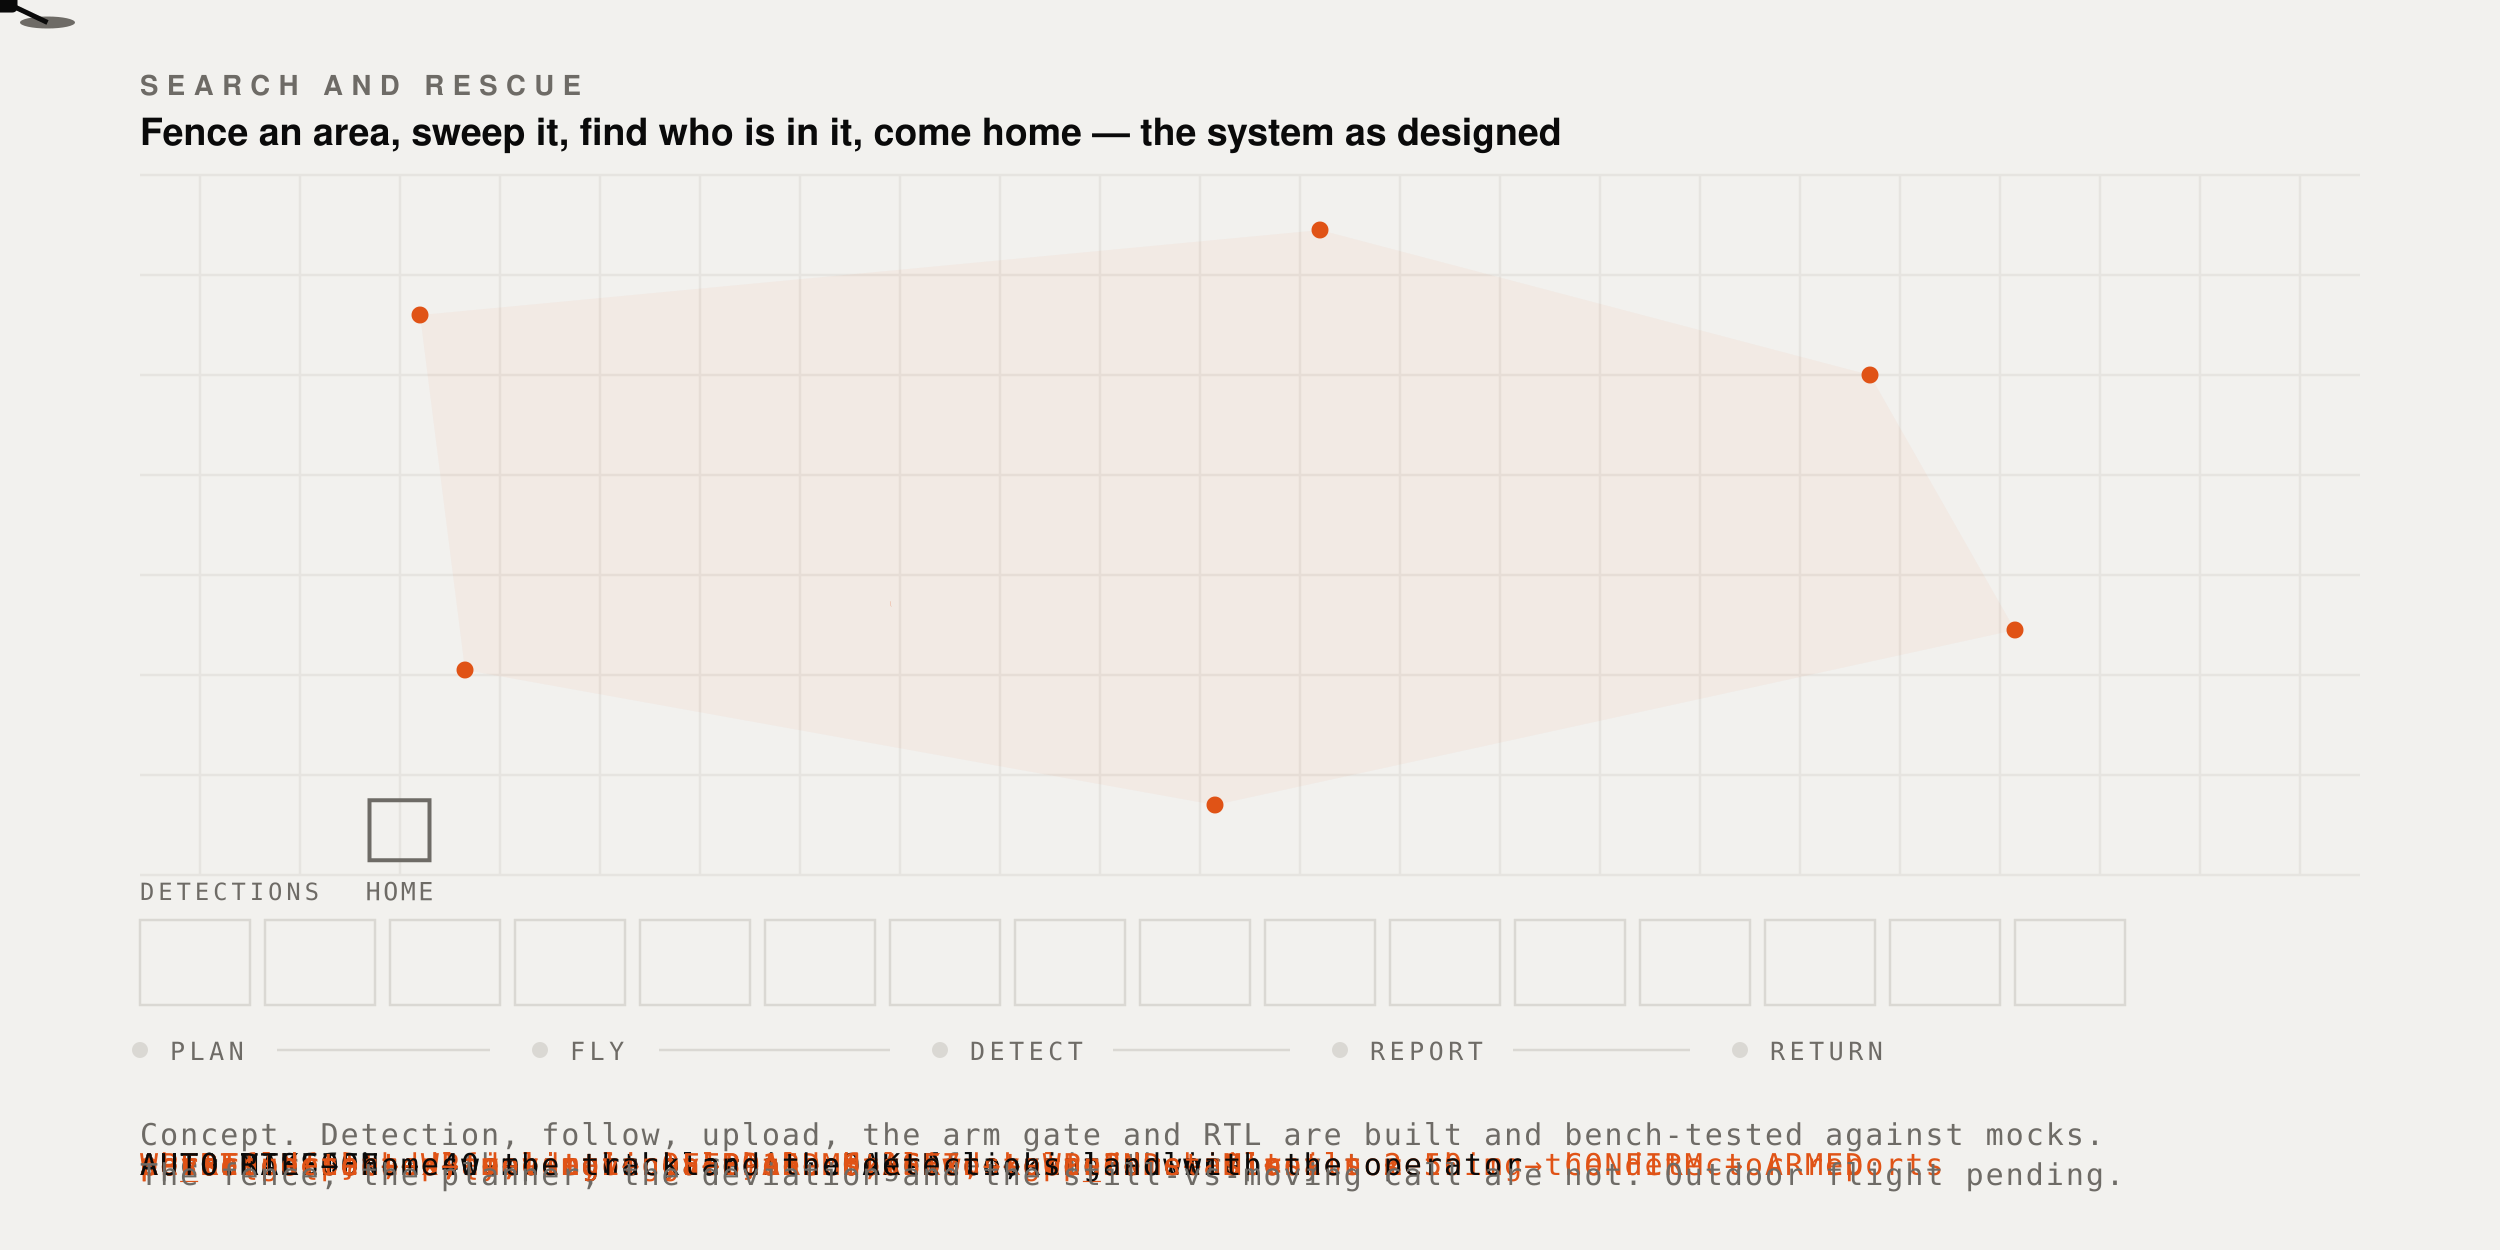
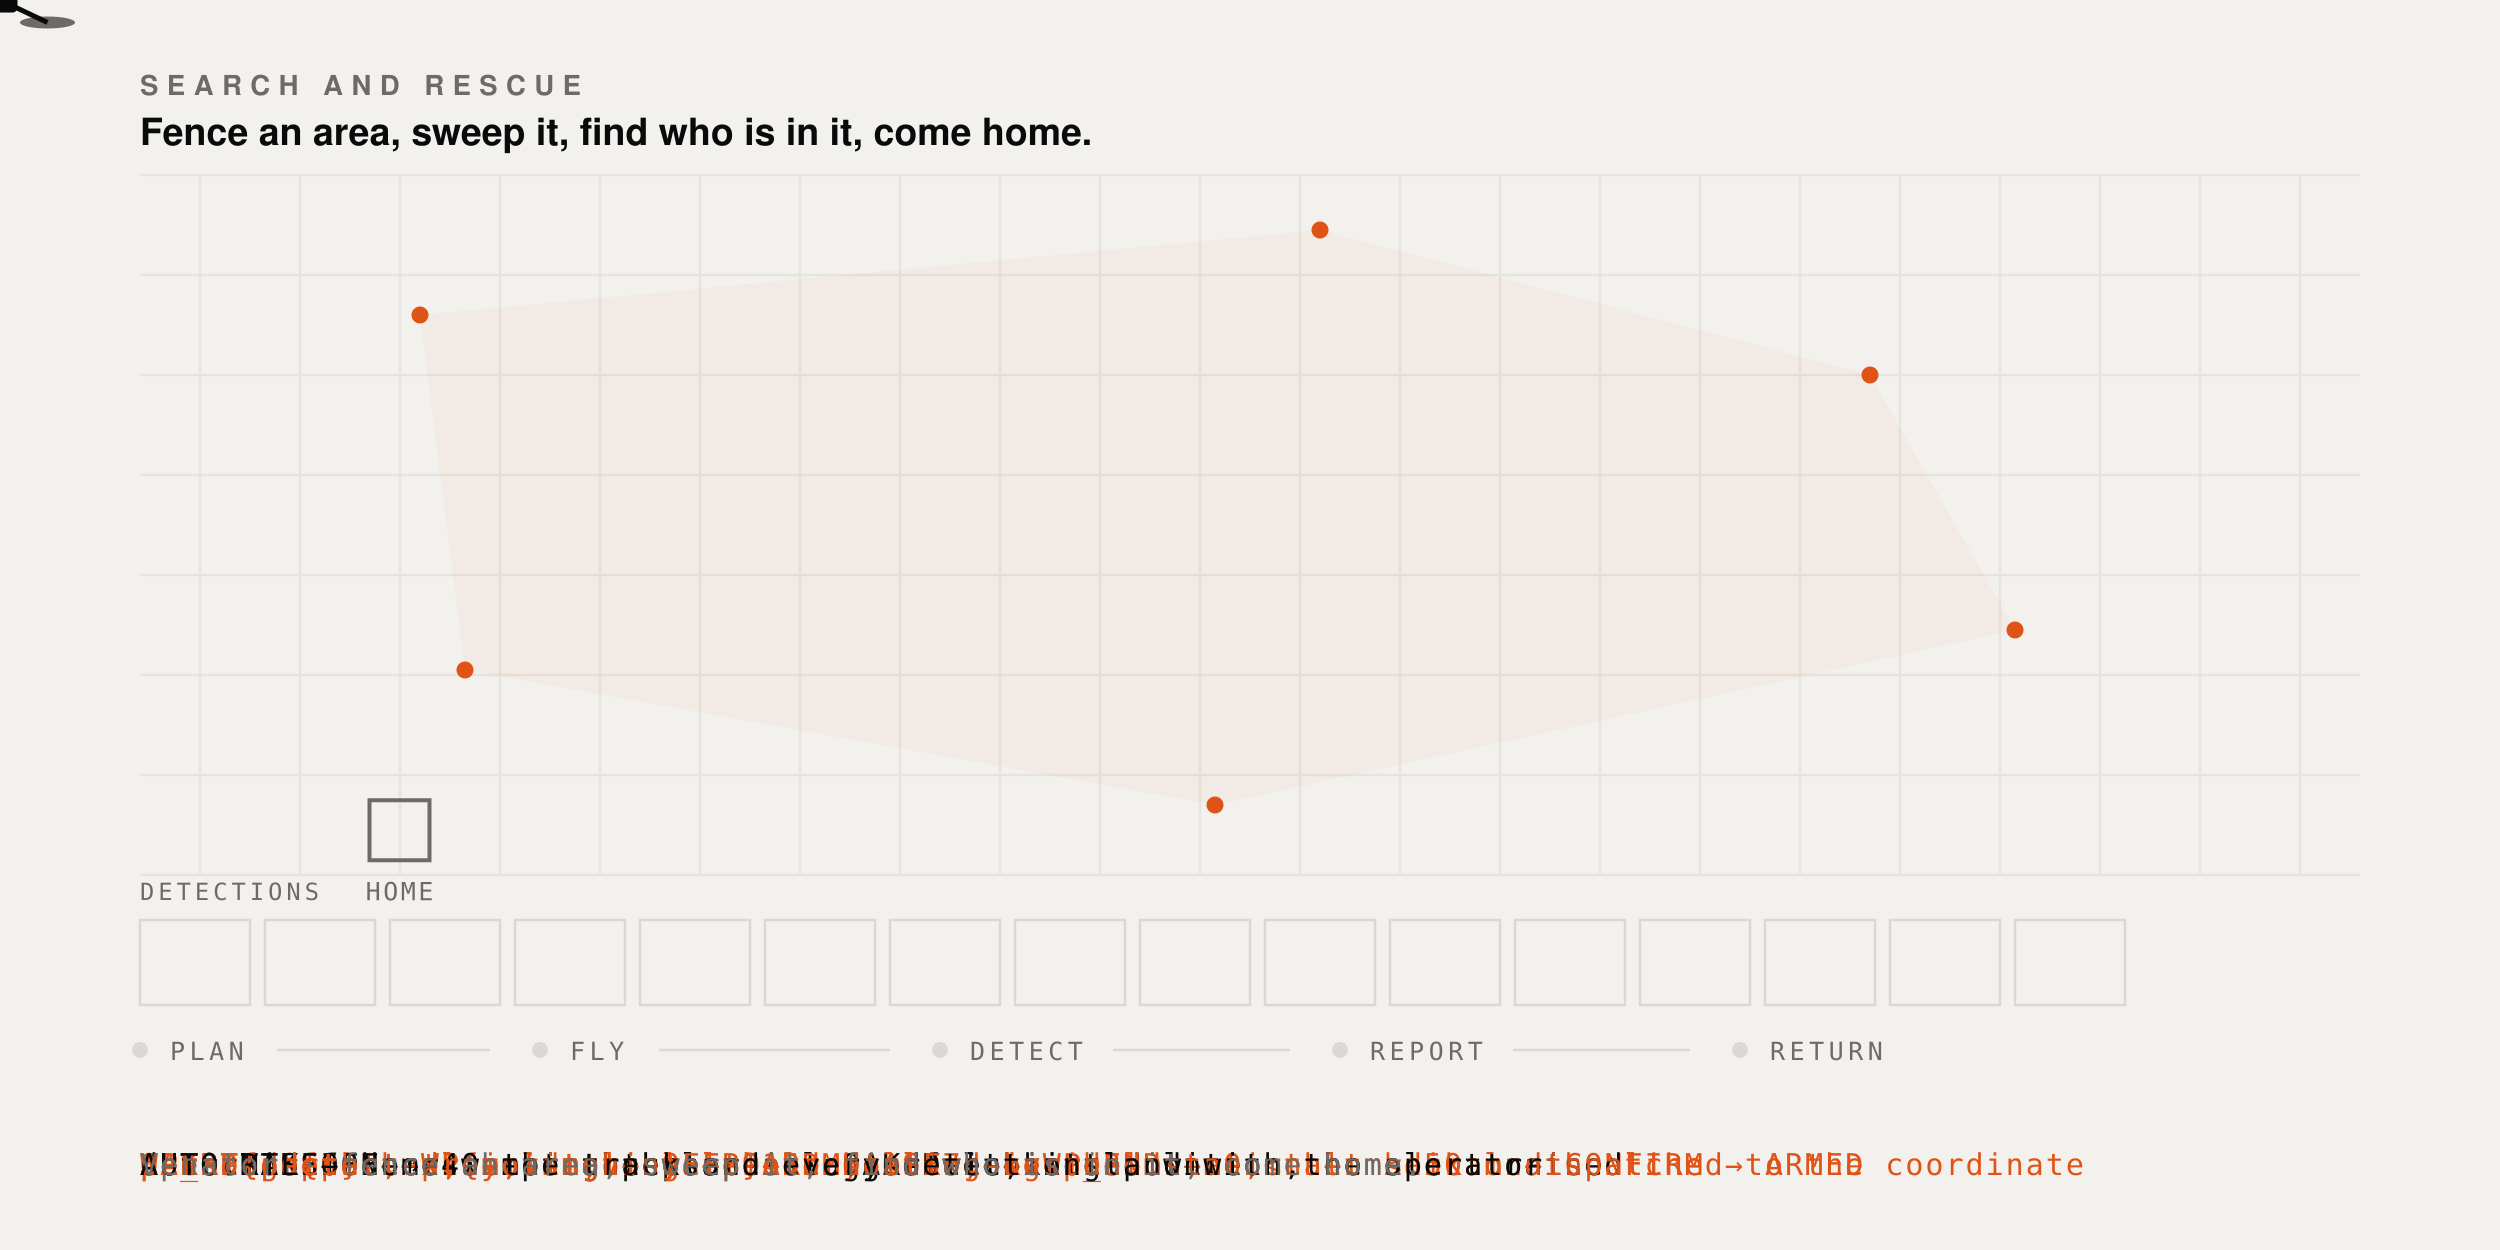
- <svg xmlns="http://www.w3.org/2000/svg" viewBox="0 0 1000 500" width="1000" height="500" role="img" aria-label="Venator search and rescue concept: an operator fences a search area, a coverage path is planned inside it, the view tilts to show 40 m of altitude, the aircraft sweeps the area and deviates around an obstacle, finds one person who is not moving and raises an emergency over 915 MHz LoRa, finds a second who is moving and follows, then returns home. Detection, follow, upload and RTL are bench-tested against mocks; the fence, the planner, the obstacle deviation and the still-versus-moving call are not built.">
+ <svg xmlns="http://www.w3.org/2000/svg" viewBox="0 0 1000 500" width="1000" height="500" role="img" aria-label="Venator search and rescue: an operator fences a search area, a coverage path is planned to sweep every metre inside it, the view tilts to show the aircraft flying at 40 m, it sweeps the area and reroutes in real time around a tree in its lane, detects a deer and logs it without raising an alert, finds a person who is not moving and sends an emergency with their coordinates over 915 MHz LoRa so medical help is dispatched, finds a second person who is moving and follows at 3 m, then returns home and lands with the track and every detection.">
  <style>
    #ground, #flight { transform-box: view-box; transform-origin: 470px 212px;
                       animation: toIso 30s ease-in-out infinite }
    #ground { animation-name: isoGround }
    #flight { animation-name: isoFlight }
    @keyframes isoGround {
-       0%,25% { transform: translate(0px,0px) skewX(0deg) scaleY(1) }
-       32%,98% { transform: translate(0px,54px) skewX(22.782deg) scaleY(0.58) }
+       0%,24% { transform: translate(0px,0px) skewX(0deg) scaleY(1) }
+       30%,98% { transform: translate(0px,54px) skewX(22.782deg) scaleY(0.58) }
      100% { transform: translate(0px,0px) skewX(0deg) scaleY(1) }
    }
    @keyframes isoFlight {
-       0%,25% { transform: translate(0px,0px) skewX(0deg) scaleY(1) }
-       32%,98% { transform: translate(0px,-26px) skewX(22.782deg) scaleY(0.58) }
+       0%,24% { transform: translate(0px,0px) skewX(0deg) scaleY(1) }
+       30%,98% { transform: translate(0px,-26px) skewX(22.782deg) scaleY(0.58) }
      100% { transform: translate(0px,0px) skewX(0deg) scaleY(1) }
    }

    #fence { stroke-dasharray: 1482.0; stroke-dashoffset: 1482.0;
             animation: drawFence 30s linear infinite }
    @keyframes drawFence { 0% { stroke-dashoffset: 1482.0 }
-                            9%,100% { stroke-dashoffset: 0 } }
+                            8%,100% { stroke-dashoffset: 0 } }
    #plan { stroke-dasharray: 2636.2; stroke-dashoffset: 2636.2;
            animation: drawPlan 30s linear infinite }
-     @keyframes drawPlan { 0%,9% { stroke-dashoffset: 2636.2 }
-                           17%,100% { stroke-dashoffset: 0 } }
+     @keyframes drawPlan { 0%,8% { stroke-dashoffset: 2636.2 }
+                           16%,100% { stroke-dashoffset: 0 } }

    /* Flown track, in two parts so the deviation can sit between them. */
-     #flownA { stroke-dasharray: 889.4; stroke-dashoffset: 889.4;
+     #flownA { stroke-dasharray: 712.5; stroke-dashoffset: 712.5;
              animation: drawA 30s linear infinite }
-     @keyframes drawA { 0%,32% { stroke-dashoffset: 889.4 }
-                        47.39%,100% { stroke-dashoffset: 0 } }
-     #flownB { stroke-dasharray: 1588.0; stroke-dashoffset: 1588.0;
+     @keyframes drawA { 0%,30% { stroke-dashoffset: 712.5 }
+                        43.25%,100% { stroke-dashoffset: 0 } }
+     #flownB { stroke-dasharray: 1769.6; stroke-dashoffset: 1769.6;
              animation: drawB 30s linear infinite }
-     @keyframes drawB { 0%,50.61% { stroke-dashoffset: 1588.0 }
-                        78%,100% { stroke-dashoffset: 0 } }
+     @keyframes drawB { 0%,46.75% { stroke-dashoffset: 1769.6 }
+                        80%,100% { stroke-dashoffset: 0 } }

    #drone { transform-box: view-box; transform-origin: 0 0;
             animation: fly 30s linear infinite }
    @keyframes fly {
      0% { transform: translate(132.0px,326.0px) }
-       17% { transform: translate(132.0px,326.0px) }
-       25% { transform: translate(132.0px,326.0px) }
-       32% { transform: translate(229.3px,132.4px) }
-       38.368% { transform: translate(594.2px,132.4px) }
-       40.678% { transform: translate(729.6px,159.1px) }
-       47.39% { transform: translate(363.4px,203.2px) }
-       50.61% { transform: translate(202.6px,213.1px) }
-       51.117% { transform: translate(194.8px,185.8px) }
-       61.101% { transform: translate(766.9px,185.8px) }
-       61.905% { transform: translate(775.5px,212.4px) }
-       71.741% { transform: translate(211.8px,212.4px) }
-       75.307% { transform: translate(422.1px,239.1px) }
-       78% { transform: translate(576.4px,239.1px) }
-       86% { transform: translate(159.8px,252.1px) }
+       16% { transform: translate(132.0px,326.0px) }
+       24% { transform: translate(132.0px,326.0px) }
+       30% { transform: translate(229.3px,132.4px) }
+       36.921% { transform: translate(594.2px,132.4px) }
+       39.433% { transform: translate(729.6px,159.1px) }
+       43.25% { transform: translate(546.8px,203.2px) }
+       46.75% { transform: translate(362.3px,203.2px) }
+       49.9% { transform: translate(177.7px,159.1px) }
+       50.779% { transform: translate(194.8px,185.8px) }
+       61.631% { transform: translate(766.9px,185.8px) }
+       62.505% { transform: translate(775.5px,212.4px) }
+       73.197% { transform: translate(211.8px,212.4px) }
+       77.073% { transform: translate(422.1px,239.1px) }
+       80% { transform: translate(576.4px,239.1px) }
+       88% { transform: translate(159.8px,252.1px) }
      94% { transform: translate(159.8px,332.1px) }
      98% { transform: translate(159.8px,332.1px) }
      100% { transform: translate(132.0px,326.0px) }
    }
    #foot { transform-box: view-box; transform-origin: 0 0;
            animation: foot 30s linear infinite }
    @keyframes foot {
-       0%,32% { transform: translate(159.8px,332.1px) }
-       32% { transform: translate(229.3px,212.4px) }
-       38.368% { transform: translate(594.2px,212.4px) }
-       40.678% { transform: translate(729.6px,239.1px) }
-       50.308% { transform: translate(177.7px,239.1px) }
-       51.117% { transform: translate(194.8px,265.8px) }
-       61.101% { transform: translate(766.9px,265.8px) }
-       61.905% { transform: translate(775.5px,292.4px) }
-       71.741% { transform: translate(211.8px,292.4px) }
-       75.307% { transform: translate(422.1px,319.1px) }
-       78% { transform: translate(576.4px,319.1px) }
+       0%,30% { transform: translate(159.8px,332.1px) }
+       30% { transform: translate(229.3px,212.4px) }
+       36.921% { transform: translate(594.2px,212.4px) }
+       39.433% { transform: translate(729.6px,239.1px) }
+       49.9% { transform: translate(177.7px,239.1px) }
+       50.779% { transform: translate(194.8px,265.8px) }
+       61.631% { transform: translate(766.9px,265.8px) }
+       62.505% { transform: translate(775.5px,292.4px) }
+       73.197% { transform: translate(211.8px,292.4px) }
+       77.073% { transform: translate(422.1px,319.1px) }
+       80% { transform: translate(576.4px,319.1px) }
      98%,100% { transform: translate(159.8px,332.1px) }
    }
    #rotor ellipse { transform-box: fill-box; transform-origin: center;
                     animation: spin .34s linear infinite }
    @keyframes spin { 0%,100% { transform: scaleX(1) } 50% { transform: scaleX(.28) } }

    #drops, #shadow, #altChip { opacity:0; animation: kDrops 30s steps(1,end) infinite }
-     @keyframes kDrops { 0%,31.9% {opacity:0} 32%,97.9% {opacity:1}
+     @keyframes kDrops { 0%,29.9% {opacity:0} 30%,97.9% {opacity:1}
                        98%,100% {opacity:0} }
    #footG { opacity:0; animation: kFoot 30s steps(1,end) infinite }
-     @keyframes kFoot { 0%,31.9% {opacity:0} 32%,77.9% {opacity:1}
-                        78%,100% {opacity:0} }
+     @keyframes kFoot { 0%,29.9% {opacity:0} 30%,79.9% {opacity:1}
+                        80%,100% {opacity:0} }

    #obst { opacity:0; animation: kObst 30s steps(1,end) infinite }
-     @keyframes kObst { 0%,45.9% {opacity:0} 46%,97.9% {opacity:1} 98%,100% {opacity:0} }
+     @keyframes kObst { 0%,41.9% {opacity:0} 42%,97.9% {opacity:1} 98%,100% {opacity:0} }
+     #deerG { opacity:0; animation: kDeer 30s steps(1,end) infinite }
+     #deerChip { opacity:0; animation: kDeer 30s steps(1,end) infinite }
+     @keyframes kDeer { 0%,49.9% {opacity:0} 50%,97.9% {opacity:1} 98%,100% {opacity:0} }
+     #deerLock { animation: pulse 1.1s ease-in-out infinite }
    #pa { opacity:0; animation: kPa 30s steps(1,end) infinite }
-     @keyframes kPa { 0%,51.9% {opacity:0} 52%,97.9% {opacity:1} 98%,100% {opacity:0} }
+     @keyframes kPa { 0%,56.9% {opacity:0} 57%,97.9% {opacity:1} 98%,100% {opacity:0} }
    #pb { opacity:0; animation: kPb 30s steps(1,end) infinite }
-     @keyframes kPb { 0%,58.9% {opacity:0} 59%,97.9% {opacity:1} 98%,100% {opacity:0} }
+     @keyframes kPb { 0%,63.9% {opacity:0} 64%,97.9% {opacity:1} 98%,100% {opacity:0} }
    #palock, #pblock { animation: pulse 1.1s ease-in-out infinite }
    @keyframes pulse { 0%,100% { opacity:1 } 50% { opacity:.35 } }

    #followChip { opacity:0; animation: kPb 30s steps(1,end) infinite }
    #alert { opacity:0; animation: kAlert 30s steps(1,end) infinite }
-     @keyframes kAlert { 0%,65.9% {opacity:0} 66%,77.9% {opacity:1} 78%,100% {opacity:0} }
+     @keyframes kAlert { 0%,70.9% {opacity:0} 71%,79.9% {opacity:1} 80%,100% {opacity:0} }
+     #alertChip { opacity:0; animation: kAlertChip 30s steps(1,end) infinite }
+     @keyframes kAlertChip { 0%,70.9% {opacity:0} 71%,97.9% {opacity:1} 98%,100% {opacity:0} }
    #alert .rings circle { transform-box: fill-box; transform-origin: center;
                           animation: ping 1.5s linear infinite }
    #alert .rings circle:nth-child(2) { animation-delay: .5s }
    #alert .rings circle:nth-child(3) { animation-delay: 1s }
    @keyframes ping { 0% { transform: scale(1); opacity:.85 }
                      100% { transform: scale(7); opacity:0 } }
    #armed { opacity:0; animation: kArmed 30s steps(1,end) infinite }
-     @keyframes kArmed { 0%,21.9% {opacity:0} 22%,93.9% {opacity:1} 94%,100% {opacity:0} }
+     @keyframes kArmed { 0%,20.9% {opacity:0} 21%,93.9% {opacity:1} 94%,100% {opacity:0} }
    #dev, #devChip { opacity:0; animation: kDev 30s steps(1,end) infinite }
-     @keyframes kDev { 0%,45.9% {opacity:0} 46%,51.9% {opacity:1} 52%,100% {opacity:0} }
+     @keyframes kDev { 0%,41.9% {opacity:0} 42%,49.9% {opacity:1} 50%,100% {opacity:0} }
    #tf0 { opacity:0; animation: kt0 30s steps(1,end) infinite }
    #tf1 { opacity:0; animation: kt1 30s steps(1,end) infinite }
    #tf2 { opacity:0; animation: kt2 30s steps(1,end) infinite }
    #tf3 { opacity:0; animation: kt3 30s steps(1,end) infinite }
    #tf4 { opacity:0; animation: kt4 30s steps(1,end) infinite }
    #tf5 { opacity:0; animation: kt5 30s steps(1,end) infinite }
    #tf6 { opacity:0; animation: kt6 30s steps(1,end) infinite }
    #tf7 { opacity:0; animation: kt7 30s steps(1,end) infinite }
    #tf8 { opacity:0; animation: kt8 30s steps(1,end) infinite }
    #tf9 { opacity:0; animation: kt9 30s steps(1,end) infinite }
    #tf10 { opacity:0; animation: kt10 30s steps(1,end) infinite }
    #tf11 { opacity:0; animation: kt11 30s steps(1,end) infinite }
    #tf12 { opacity:0; animation: kt12 30s steps(1,end) infinite }
    #tf13 { opacity:0; animation: kt13 30s steps(1,end) infinite }
    #tf14 { opacity:0; animation: kt14 30s steps(1,end) infinite }
    #tf15 { opacity:0; animation: kt15 30s steps(1,end) infinite }
-     @keyframes kt0 { 0%,34.775% {opacity:0} 34.875%,100% {opacity:1} }
-     @keyframes kt1 { 0%,37.65% {opacity:0} 37.75%,100% {opacity:1} }
-     @keyframes kt2 { 0%,40.525% {opacity:0} 40.625%,100% {opacity:1} }
-     @keyframes kt3 { 0%,43.4% {opacity:0} 43.5%,100% {opacity:1} }
-     @keyframes kt4 { 0%,46.275% {opacity:0} 46.375%,100% {opacity:1} }
-     @keyframes kt5 { 0%,49.15% {opacity:0} 49.25%,100% {opacity:1} }
-     @keyframes kt6 { 0%,52.025% {opacity:0} 52.125%,100% {opacity:1} }
+     @keyframes kt0 { 0%,33.025% {opacity:0} 33.125%,100% {opacity:1} }
+     @keyframes kt1 { 0%,36.15% {opacity:0} 36.25%,100% {opacity:1} }
+     @keyframes kt2 { 0%,39.275% {opacity:0} 39.375%,100% {opacity:1} }
+     @keyframes kt3 { 0%,42.4% {opacity:0} 42.5%,100% {opacity:1} }
+     @keyframes kt4 { 0%,45.525% {opacity:0} 45.625%,100% {opacity:1} }
+     @keyframes kt5 { 0%,48.65% {opacity:0} 48.75%,100% {opacity:1} }
+     @keyframes kt6 { 0%,51.775% {opacity:0} 51.875%,100% {opacity:1} }
    @keyframes kt7 { 0%,54.9% {opacity:0} 55%,100% {opacity:1} }
-     @keyframes kt8 { 0%,57.775% {opacity:0} 57.875%,100% {opacity:1} }
-     @keyframes kt9 { 0%,60.65% {opacity:0} 60.75%,100% {opacity:1} }
-     @keyframes kt10 { 0%,63.525% {opacity:0} 63.625%,100% {opacity:1} }
-     @keyframes kt11 { 0%,66.4% {opacity:0} 66.5%,100% {opacity:1} }
-     @keyframes kt12 { 0%,69.275% {opacity:0} 69.375%,100% {opacity:1} }
-     @keyframes kt13 { 0%,72.15% {opacity:0} 72.25%,100% {opacity:1} }
-     @keyframes kt14 { 0%,75.025% {opacity:0} 75.125%,100% {opacity:1} }
-     @keyframes kt15 { 0%,77.9% {opacity:0} 78%,100% {opacity:1} }
+     @keyframes kt8 { 0%,58.025% {opacity:0} 58.125%,100% {opacity:1} }
+     @keyframes kt9 { 0%,61.15% {opacity:0} 61.25%,100% {opacity:1} }
+     @keyframes kt10 { 0%,64.275% {opacity:0} 64.375%,100% {opacity:1} }
+     @keyframes kt11 { 0%,67.4% {opacity:0} 67.5%,100% {opacity:1} }
+     @keyframes kt12 { 0%,70.525% {opacity:0} 70.625%,100% {opacity:1} }
+     @keyframes kt13 { 0%,73.65% {opacity:0} 73.75%,100% {opacity:1} }
+     @keyframes kt14 { 0%,76.775% {opacity:0} 76.875%,100% {opacity:1} }
+     @keyframes kt15 { 0%,79.9% {opacity:0} 80%,100% {opacity:1} }
    #sd0, #sl0 { opacity:0; animation: ks0 30s steps(1,end) infinite }
    #sd1, #sl1 { opacity:0; animation: ks1 30s steps(1,end) infinite }
    #sd2, #sl2 { opacity:0; animation: ks2 30s steps(1,end) infinite }
    #sd3, #sl3 { opacity:0; animation: ks3 30s steps(1,end) infinite }
    #sd4, #sl4 { opacity:0; animation: ks4 30s steps(1,end) infinite }
-     @keyframes ks0 { 0%,24.9% {opacity:1} 25%,100% {opacity:0} }
-     @keyframes ks1 { 0%,24.9% {opacity:0} 25%,51.9% {opacity:1} 52%,100% {opacity:0} }
-     @keyframes ks2 { 0%,51.9% {opacity:0} 52%,65.9% {opacity:1} 66%,100% {opacity:0} }
-     @keyframes ks3 { 0%,65.9% {opacity:0} 66%,77.9% {opacity:1} 78%,100% {opacity:0} }
-     @keyframes ks4 { 0%,77.9% {opacity:0} 78%,100% {opacity:1} }
-     #m10 { opacity:1 }
+     @keyframes ks0 { 0%,23.9% {opacity:1} 24%,100% {opacity:0} }
+     @keyframes ks1 { 0%,23.9% {opacity:0} 24%,49.9% {opacity:1} 50%,100% {opacity:0} }
+     @keyframes ks2 { 0%,49.9% {opacity:0} 50%,70.9% {opacity:1} 71%,100% {opacity:0} }
+     @keyframes ks3 { 0%,70.9% {opacity:0} 71%,79.9% {opacity:1} 80%,100% {opacity:0} }
+     @keyframes ks4 { 0%,79.9% {opacity:0} 80%,100% {opacity:1} }
+     #m11 { opacity:1 }
    #m0 { animation: km0 30s steps(1,end) infinite }
    #m1 { animation: km1 30s steps(1,end) infinite }
    #m2 { animation: km2 30s steps(1,end) infinite }
    #m3 { animation: km3 30s steps(1,end) infinite }
    #m4 { animation: km4 30s steps(1,end) infinite }
    #m5 { animation: km5 30s steps(1,end) infinite }
    #m6 { animation: km6 30s steps(1,end) infinite }
    #m7 { animation: km7 30s steps(1,end) infinite }
    #m8 { animation: km8 30s steps(1,end) infinite }
    #m9 { animation: km9 30s steps(1,end) infinite }
    #m10 { animation: km10 30s steps(1,end) infinite }
-     @keyframes km0 { 0%,8.9% {opacity:1} 9%,100% {opacity:0} }
-     @keyframes km1 { 0%,8.9% {opacity:0} 9%,16.9% {opacity:1} 17%,100% {opacity:0} }
-     @keyframes km2 { 0%,16.9% {opacity:0} 17%,24.9% {opacity:1} 25%,100% {opacity:0} }
-     @keyframes km3 { 0%,24.9% {opacity:0} 25%,31.9% {opacity:1} 32%,100% {opacity:0} }
-     @keyframes km4 { 0%,31.9% {opacity:0} 32%,45.9% {opacity:1} 46%,100% {opacity:0} }
-     @keyframes km5 { 0%,45.9% {opacity:0} 46%,51.9% {opacity:1} 52%,100% {opacity:0} }
-     @keyframes km6 { 0%,51.9% {opacity:0} 52%,58.9% {opacity:1} 59%,100% {opacity:0} }
-     @keyframes km7 { 0%,58.9% {opacity:0} 59%,65.9% {opacity:1} 66%,100% {opacity:0} }
-     @keyframes km8 { 0%,65.9% {opacity:0} 66%,77.9% {opacity:1} 78%,100% {opacity:0} }
-     @keyframes km9 { 0%,77.9% {opacity:0} 78%,93.9% {opacity:1} 94%,100% {opacity:0} }
-     @keyframes km10 { 0%,93.9% {opacity:0} 94%,100% {opacity:1} }
+     #m11 { animation: km11 30s steps(1,end) infinite }
+     @keyframes km0 { 0%,7.9% {opacity:1} 8%,100% {opacity:0} }
+     @keyframes km1 { 0%,7.9% {opacity:0} 8%,15.9% {opacity:1} 16%,100% {opacity:0} }
+     @keyframes km2 { 0%,15.9% {opacity:0} 16%,23.9% {opacity:1} 24%,100% {opacity:0} }
+     @keyframes km3 { 0%,23.9% {opacity:0} 24%,29.9% {opacity:1} 30%,100% {opacity:0} }
+     @keyframes km4 { 0%,29.9% {opacity:0} 30%,41.9% {opacity:1} 42%,100% {opacity:0} }
+     @keyframes km5 { 0%,41.9% {opacity:0} 42%,49.9% {opacity:1} 50%,100% {opacity:0} }
+     @keyframes km6 { 0%,49.9% {opacity:0} 50%,56.9% {opacity:1} 57%,100% {opacity:0} }
+     @keyframes km7 { 0%,56.9% {opacity:0} 57%,63.9% {opacity:1} 64%,100% {opacity:0} }
+     @keyframes km8 { 0%,63.9% {opacity:0} 64%,70.9% {opacity:1} 71%,100% {opacity:0} }
+     @keyframes km9 { 0%,70.9% {opacity:0} 71%,79.9% {opacity:1} 80%,100% {opacity:0} }
+     @keyframes km10 { 0%,79.9% {opacity:0} 80%,93.9% {opacity:1} 94%,100% {opacity:0} }
+     @keyframes km11 { 0%,93.9% {opacity:0} 94%,100% {opacity:1} }
    @media (prefers-reduced-motion: reduce) {
      #ground { animation: none; transform: translate(0px,54px) skewX(22.782deg) scaleY(0.58) }
      #flight { animation: none; transform: translate(0px,-26px) skewX(22.782deg) scaleY(0.58) }
-       #drone, #foot, #rotor ellipse, #palock, #pblock,
+       #drone, #foot, #rotor ellipse, #palock, #pblock, #deerLock,
      #alert .rings circle { animation: none }
-       #drone { transform: translate(761.1px,185.8px) }
+       #drone { transform: translate(591.3px,212.4px) }
      #footG, #alert .rings { display: none }
      #fence, #plan, #flownA, #flownB { animation: none; stroke-dashoffset: 0 }
      #dev { opacity:1; animation: none }
-       #drops, #shadow, #altChip, #obst, #pa, #pb, #alert, #armed, #devChip,
-       #followChip { opacity:1; animation: none }
+       #drops, #shadow, #altChip, #obst, #deerG, #deerChip, #pa, #pb, #alert,
+       #armed, #devChip, #followChip, #alertChip { opacity:1; animation: none }
      [id^="tf"] { opacity:1; animation: none }
      [id^="sd"], [id^="sl"] { opacity:0; animation: none }
      #sd2, #sl2 { opacity:1 }
      #ticker text { animation: none; opacity:0 }
-       #m10 { opacity:1 }
+       #m11 { opacity:1 }
    }
  </style>
  <rect width="1000" height="500" fill="#F2F1EE" />
  <text x="56" y="38" fill="#6E6B66" font-family="Helvetica Neue,Helvetica,Arial,sans-serif" font-size="11" font-weight="600" letter-spacing="3.4">SEARCH AND RESCUE</text>
  <text x="56" y="58" fill="#0A0A0A" font-family="Helvetica Neue,Helvetica,Arial,sans-serif" font-size="15" font-weight="600">
-     Fence an area, sweep it, find who is in it, come home — the system as designed</text>
+     Fence an area, sweep it, find who is in it, come home.</text>
  <g id="ground">
    <path d="M80 70V350" stroke="#E6E4E0" stroke-width="1" />
    <path d="M120 70V350" stroke="#E6E4E0" stroke-width="1" />
    <path d="M160 70V350" stroke="#E6E4E0" stroke-width="1" />
    <path d="M200 70V350" stroke="#E6E4E0" stroke-width="1" />
    <path d="M240 70V350" stroke="#E6E4E0" stroke-width="1" />
    <path d="M280 70V350" stroke="#E6E4E0" stroke-width="1" />
    <path d="M320 70V350" stroke="#E6E4E0" stroke-width="1" />
    <path d="M360 70V350" stroke="#E6E4E0" stroke-width="1" />
    <path d="M400 70V350" stroke="#E6E4E0" stroke-width="1" />
    <path d="M440 70V350" stroke="#E6E4E0" stroke-width="1" />
    <path d="M480 70V350" stroke="#E6E4E0" stroke-width="1" />
    <path d="M520 70V350" stroke="#E6E4E0" stroke-width="1" />
    <path d="M560 70V350" stroke="#E6E4E0" stroke-width="1" />
    <path d="M600 70V350" stroke="#E6E4E0" stroke-width="1" />
    <path d="M640 70V350" stroke="#E6E4E0" stroke-width="1" />
    <path d="M680 70V350" stroke="#E6E4E0" stroke-width="1" />
    <path d="M720 70V350" stroke="#E6E4E0" stroke-width="1" />
    <path d="M760 70V350" stroke="#E6E4E0" stroke-width="1" />
    <path d="M800 70V350" stroke="#E6E4E0" stroke-width="1" />
    <path d="M840 70V350" stroke="#E6E4E0" stroke-width="1" />
    <path d="M880 70V350" stroke="#E6E4E0" stroke-width="1" />
    <path d="M920 70V350" stroke="#E6E4E0" stroke-width="1" />
    <path d="M56 70H944" stroke="#E6E4E0" stroke-width="1" />
    <path d="M56 110H944" stroke="#E6E4E0" stroke-width="1" />
    <path d="M56 150H944" stroke="#E6E4E0" stroke-width="1" />
    <path d="M56 190H944" stroke="#E6E4E0" stroke-width="1" />
    <path d="M56 230H944" stroke="#E6E4E0" stroke-width="1" />
    <path d="M56 270H944" stroke="#E6E4E0" stroke-width="1" />
    <path d="M56 310H944" stroke="#E6E4E0" stroke-width="1" />
    <path d="M56 350H944" stroke="#E6E4E0" stroke-width="1" />
    <path id="shadow" d="M168.0,126.0 L528.0,92.0 L748.0,150.0 L806.0,252.0 L486.0,322.0 L186.0,268.0 Z" fill="none" stroke="#DAD8D3" stroke-width="1.2" stroke-dasharray="5 4" />
  </g>
  <g id="drops">
    <path d="M147.1 136.1L147.1 216.1" stroke="#DAD8D3" stroke-width="1" />
    <path d="M498.8 116.4L498.8 196.4" stroke="#DAD8D3" stroke-width="1" />
    <path d="M732.9 150.0L732.9 230.0" stroke="#DAD8D3" stroke-width="1" />
    <path d="M815.7 209.2L815.7 289.2" stroke="#DAD8D3" stroke-width="1" />
    <path d="M512.8 249.8L512.8 329.8" stroke="#DAD8D3" stroke-width="1" />
    <path d="M199.6 218.5L199.6 298.5" stroke="#DAD8D3" stroke-width="1" />
  </g>
  <g id="flight">
    <path id="fenceFill" d="M168.0,126.0 L528.0,92.0 L748.0,150.0 L806.0,252.0 L486.0,322.0 L186.0,268.0 Z" fill="#E05316" opacity=".05" />
    <path id="fence" d="M168.0,126.0 L528.0,92.0 L748.0,150.0 L806.0,252.0 L486.0,322.0 L186.0,268.0 Z" fill="none" stroke="#E05316" stroke-width="2" />
    <circle cx="168" cy="126" r="3.4" fill="#E05316" />
    <circle cx="528" cy="92" r="3.4" fill="#E05316" />
    <circle cx="748" cy="150" r="3.4" fill="#E05316" />
    <circle cx="806" cy="252" r="3.4" fill="#E05316" />
    <circle cx="486" cy="322" r="3.4" fill="#E05316" />
    <circle cx="186" cy="268" r="3.4" fill="#E05316" />
    <path id="plan" d="M251.8,119.6 L616.7,119.6 L740.9,165.6 L189.0,165.6 L194.9,211.6 L767.0,211.6 L764.4,257.6 L200.7,257.6 L399.8,303.6 L554.1,303.6" fill="none" stroke="#6E6B66" stroke-width="1.3" stroke-dasharray="2636.2" />
-     <path id="flownA" d="M251.8,119.6 L616.7,119.6 L740.9,165.6 L356.2,241.6" fill="none" stroke="#E05316" stroke-width="2.2" />
-     <path id="dev" d="M356.2,241.6 L191.2,258.8" fill="none" stroke="#E05316" stroke-width="2.2" stroke-dasharray="7 5" />
-     <path id="flownB" d="M191.2,258.8 L194.9,211.6 L767.0,211.6 L764.4,257.6 L200.7,257.6 L399.8,303.6 L554.1,303.6" fill="none" stroke="#E05316" stroke-width="2.2" />
-   </g>
-   <g id="obst" transform="translate(252.7,159.1)">
-     <path d="M-21 0l21-12 21 12-21 12z" fill="none" stroke="#0A0A0A" stroke-width="1.6" />
-     <path d="M-21 0v-13l21-12 21 12v13" fill="none" stroke="#0A0A0A" stroke-width="1.6" opacity=".55" />
-     <ellipse cx="0" cy="0" rx="42" ry="26" fill="none" stroke="#E05316" stroke-width="1.3" stroke-dasharray="4 4" />
-   </g>
-   <g id="pa" transform="translate(396.3,280.8)">
+     <path id="flownA" d="M251.8,119.6 L616.7,119.6 L740.9,165.6 L539.6,241.6" fill="none" stroke="#E05316" stroke-width="2.2" />
+     <path id="dev" d="M539.6,241.6 L355.1,241.6" fill="none" stroke="#E05316" stroke-width="2.2" stroke-dasharray="7 5" />
+     <path id="flownB" d="M355.1,241.6 L189.0,165.6 L194.9,211.6 L767.0,211.6 L764.4,257.6 L200.7,257.6 L399.8,303.6 L554.1,303.6" fill="none" stroke="#E05316" stroke-width="2.2" />
+   </g>
+   <g id="obst" transform="translate(436.1,239.1)">
+     <ellipse cx="0" cy="1" rx="16" ry="6" fill="#0A0A0A" opacity=".13" />
+     <path d="M0 0V-70.0" stroke="#0A0A0A" stroke-width="2.6" />
+     <g fill="#F2F1EE" stroke="#0A0A0A" stroke-width="1.6">
+       <circle cx="-14" cy="-74.0" r="13" />
+       <circle cx="14" cy="-74.0" r="13" />
+       <circle cx="0" cy="-88.0" r="17" />
+     </g>
+     <ellipse cx="0" cy="-80.0" rx="46" ry="28" fill="none" stroke="#E05316" stroke-width="1.3" stroke-dasharray="4 4" />
+     <text x="0" y="22" fill="#6E6B66" font-family="ui-monospace,SFMono-Regular,Menlo,Consolas,monospace" font-size="9.5" text-anchor="middle" letter-spacing="1">TREE</text>
+   </g>
+   <g id="deerG" transform="translate(299.5,280.8)">
+     <ellipse cx="0" cy="2" rx="18" ry="7" fill="#0A0A0A" opacity=".13" />
+     <g fill="#0A0A0A">
+       <ellipse cx="-3" cy="-13" rx="12" ry="5.2" />
+       <ellipse cx="14" cy="-24" rx="4.2" ry="3" />
+     </g>
+     <g fill="none" stroke="#0A0A0A" stroke-width="2" stroke-linecap="round">
+       <path d="M7-16l5-6" />
+       <path d="M-11-9v9M-5-9v9M2-9v9M8-9v9" />
+       <path d="M11-27l-2-6M11-27l-5-2M17-28l2-6M17-28l5-2" />
+     </g>
+     <g id="deerLock" fill="none" stroke="#0A0A0A" stroke-width="1.5">
+       <path d="M-22-34h-7v7M22-34h7v7M-22 6h-7V-1M22 6h7V-1" />
+     </g>
+   </g>
+   <g id="pa" transform="translate(664.5,280.8)">
    <ellipse cx="0" cy="2" rx="17" ry="7" fill="#E05316" opacity=".13" />
    <g fill="#0A0A0A">
      <circle cx="-14" cy="-6" r="6" />
      <path d="M-9-11h22v9h-22z" />
    </g>
    <g id="palock" fill="none" stroke="#E05316" stroke-width="1.6">
      <path d="M-16-40h-8v8M16-40h8v8M-16 6h-8V-2M16 6h8V-2" />
    </g>
  </g>
-   <g id="pb" transform="translate(733.0,279.7)">
+   <g id="pb" transform="translate(563.1,306.4)">
    <ellipse cx="0" cy="2" rx="17" ry="7" fill="#E05316" opacity=".13" />
    <g fill="#0A0A0A">
      <circle cx="0" cy="-30" r="6" />
      <path d="M-5-23h10l2 14h-5l-1 11h-3l-1-11h-4z" />
    </g>
    <g id="pblock" fill="none" stroke="#E05316" stroke-width="1.6">
      <path d="M-16-40h-8v8M16-40h8v8M-16 6h-8V-2M16 6h8V-2" />
    </g>
  </g>
  <g id="footG">
    <g id="foot">
      <ellipse rx="26" ry="12" fill="#E05316" opacity=".12" />
      <ellipse rx="26" ry="12" fill="none" stroke="#E05316" stroke-width="1" stroke-dasharray="3 3" opacity=".5" />
    </g>
  </g>
  <g transform="translate(159.8,332.1)">
    <rect x="-12" y="-12" width="24" height="24" fill="none" stroke="#6E6B66" stroke-width="1.6" />
    <text x="0" y="28" fill="#6E6B66" font-family="ui-monospace,SFMono-Regular,Menlo,Consolas,monospace" font-size="10" text-anchor="middle" letter-spacing="1">HOME</text>
  </g>
  <g id="drone">
    <g id="rotor">
      <ellipse cx="-19" cy="-9" rx="11" ry="2.4" fill="#6E6B66" />
      <ellipse cx="19" cy="-9" rx="11" ry="2.4" fill="#6E6B66" />
      <ellipse cx="-19" cy="9" rx="11" ry="2.4" fill="#6E6B66" />
      <ellipse cx="19" cy="9" rx="11" ry="2.4" fill="#6E6B66" />
    </g>
    <path d="M-19-9L19 9M19-9L-19 9" stroke="#0A0A0A" stroke-width="2" />
    <rect x="-7" y="-5" width="14" height="10" rx="2" fill="#0A0A0A" />
  </g>
  <g id="altChip">
    <g transform="translate(104.0,176.1)">
      <rect x="-49.4" y="-15" width="98.7" height="22" rx="2" fill="#F2F1EE" stroke="#E05316" stroke-width="1.2" />
      <text x="0" y="1" fill="#E05316" font-family="ui-monospace,SFMono-Regular,Menlo,Consolas,monospace" font-size="9.5" text-anchor="middle" letter-spacing="0.6">ALTITUDE 40 m</text>
    </g>
  </g>
  <g id="devChip">
-     <g transform="translate(356.7,100.0)">
-       <rect x="-114.2" y="-15" width="228.5" height="22" rx="2" fill="#F2F1EE" stroke="#E05316" stroke-width="1.2" stroke-dasharray="4 3" />
-       <text x="0" y="1" fill="#E05316" font-family="ui-monospace,SFMono-Regular,Menlo,Consolas,monospace" font-size="9.5" text-anchor="middle" letter-spacing="0.6">DEVIATE · Phase 6, not started</text>
-     </g>
-   </g>
-   <g id="alert" transform="translate(396.3,280.8)">
+     <g transform="translate(548.1,100.0)">
+       <rect x="-75.9" y="-15" width="151.8" height="22" rx="2" fill="#F2F1EE" stroke="#E05316" stroke-width="1.2" />
+       <text x="0" y="1" fill="#E05316" font-family="ui-monospace,SFMono-Regular,Menlo,Consolas,monospace" font-size="9.5" text-anchor="middle" letter-spacing="0.6">REROUTING IN REAL TIME</text>
+     </g>
+   </g>
+   <g id="deerChip">
+     <g transform="translate(293.5,324.8)">
+       <rect x="-93.6" y="-15" width="187.2" height="22" rx="2" fill="#F2F1EE" stroke="#6E6B66" stroke-width="1.2" />
+       <text x="0" y="1" fill="#6E6B66" font-family="ui-monospace,SFMono-Regular,Menlo,Consolas,monospace" font-size="9.5" text-anchor="middle" letter-spacing="0.6">DEER · logged, no alert</text>
+     </g>
+   </g>
+   <g id="alert" transform="translate(664.5,280.8)">
    <g class="rings" fill="none" stroke="#E05316" stroke-width="1.6">
      <circle r="9" />
      <circle r="9" />
      <circle r="9" />
    </g>
-     <g transform="translate(-34.0,44.0)">
-       <rect x="-87.7" y="-15" width="175.4" height="22" rx="2" fill="#F2F1EE" stroke="#E05316" stroke-width="1.2" stroke-dasharray="4 3" />
-       <text x="0" y="1" fill="#E05316" font-family="ui-monospace,SFMono-Regular,Menlo,Consolas,monospace" font-size="9.5" text-anchor="middle" letter-spacing="0.6">EMERGENCY · not built</text>
+   </g>
+   <g id="alertChip">
+     <g transform="translate(630.5,324.8)">
+       <rect x="-96.6" y="-15" width="193.1" height="22" rx="2" fill="#F2F1EE" stroke="#E05316" stroke-width="1.2" />
+       <text x="0" y="1" fill="#E05316" font-family="ui-monospace,SFMono-Regular,Menlo,Consolas,monospace" font-size="9.5" text-anchor="middle" letter-spacing="0.6">EMERGENCY · MEDICAL SENT</text>
    </g>
  </g>
  <g id="followChip">
-     <g transform="translate(723.0,323.7)">
-       <rect x="-90.7" y="-15" width="181.3" height="22" rx="2" fill="#F2F1EE" stroke="#E05316" stroke-width="1.2" />
-       <text x="0" y="1" fill="#E05316" font-family="ui-monospace,SFMono-Regular,Menlo,Consolas,monospace" font-size="9.5" text-anchor="middle" letter-spacing="0.6">FOLLOW 3 m · Mission 2</text>
+     <g transform="translate(553.1,350.4)">
+       <rect x="-75.9" y="-15" width="151.8" height="22" rx="2" fill="#F2F1EE" stroke="#E05316" stroke-width="1.2" />
+       <text x="0" y="1" fill="#E05316" font-family="ui-monospace,SFMono-Regular,Menlo,Consolas,monospace" font-size="9.5" text-anchor="middle" letter-spacing="0.6">FOLLOW · KEEP 3 m</text>
    </g>
  </g>
  <g id="armed" transform="translate(856,58)">
    <circle r="4" cx="0" cy="-4" fill="#E05316" />
    <text x="12" y="0" fill="#E05316" font-family="ui-monospace,SFMono-Regular,Menlo,Consolas,monospace" font-size="11" letter-spacing="1.6">ARMED</text>
  </g>
  <text x="56" y="360" fill="#6E6B66" font-family="ui-monospace,SFMono-Regular,Menlo,Consolas,monospace" font-size="9.5" letter-spacing="1.6">DETECTIONS</text>
  <g>
    <rect x="56" y="368" width="44" height="34" fill="none" stroke="#DAD8D3" stroke-width="1" />
    <g id="tf0">
      <rect x="56" y="368" width="44" height="34" fill="#6E6B66" opacity="0.13" />
      <rect x="56" y="368" width="44" height="34" fill="none" stroke="#6E6B66" stroke-width="1" />
    </g>
  </g>
  <g>
    <rect x="106" y="368" width="44" height="34" fill="none" stroke="#DAD8D3" stroke-width="1" />
    <g id="tf1">
      <rect x="106" y="368" width="44" height="34" fill="#6E6B66" opacity="0.13" />
      <rect x="106" y="368" width="44" height="34" fill="none" stroke="#6E6B66" stroke-width="1" />
    </g>
  </g>
  <g>
    <rect x="156" y="368" width="44" height="34" fill="none" stroke="#DAD8D3" stroke-width="1" />
    <g id="tf2">
      <rect x="156" y="368" width="44" height="34" fill="#6E6B66" opacity="0.13" />
      <rect x="156" y="368" width="44" height="34" fill="none" stroke="#6E6B66" stroke-width="1" />
    </g>
  </g>
  <g>
    <rect x="206" y="368" width="44" height="34" fill="none" stroke="#DAD8D3" stroke-width="1" />
    <g id="tf3">
      <rect x="206" y="368" width="44" height="34" fill="#6E6B66" opacity="0.13" />
      <rect x="206" y="368" width="44" height="34" fill="none" stroke="#6E6B66" stroke-width="1" />
    </g>
  </g>
  <g>
    <rect x="256" y="368" width="44" height="34" fill="none" stroke="#DAD8D3" stroke-width="1" />
    <g id="tf4">
      <rect x="256" y="368" width="44" height="34" fill="#6E6B66" opacity="0.13" />
      <rect x="256" y="368" width="44" height="34" fill="none" stroke="#6E6B66" stroke-width="1" />
    </g>
  </g>
  <g>
    <rect x="306" y="368" width="44" height="34" fill="none" stroke="#DAD8D3" stroke-width="1" />
    <g id="tf5">
      <rect x="306" y="368" width="44" height="34" fill="#6E6B66" opacity="0.13" />
      <rect x="306" y="368" width="44" height="34" fill="none" stroke="#6E6B66" stroke-width="1" />
    </g>
  </g>
  <g>
    <rect x="356" y="368" width="44" height="34" fill="none" stroke="#DAD8D3" stroke-width="1" />
    <g id="tf6">
-       <rect x="356" y="368" width="44" height="34" fill="#6E6B66" opacity="0.13" />
-       <rect x="356" y="368" width="44" height="34" fill="none" stroke="#6E6B66" stroke-width="1" />
+       <rect x="356" y="368" width="44" height="34" fill="#0A0A0A" opacity="0.22" />
+       <rect x="356" y="368" width="44" height="34" fill="none" stroke="#0A0A0A" stroke-width="1.4" />
+       <path d="M374.0 381l8 8M382.0 381l-8 8" stroke="#0A0A0A" stroke-width="1.5" />
    </g>
  </g>
  <g>
    <rect x="406" y="368" width="44" height="34" fill="none" stroke="#DAD8D3" stroke-width="1" />
    <g id="tf7">
-       <rect x="406" y="368" width="44" height="34" fill="#E05316" opacity="0.22" />
-       <rect x="406" y="368" width="44" height="34" fill="none" stroke="#E05316" stroke-width="1.4" />
-       <circle cx="428.0" cy="385" r="4.6" fill="none" stroke="#E05316" stroke-width="1.5" />
+       <rect x="406" y="368" width="44" height="34" fill="#6E6B66" opacity="0.13" />
+       <rect x="406" y="368" width="44" height="34" fill="none" stroke="#6E6B66" stroke-width="1" />
    </g>
  </g>
  <g>
    <rect x="456" y="368" width="44" height="34" fill="none" stroke="#DAD8D3" stroke-width="1" />
    <g id="tf8">
-       <rect x="456" y="368" width="44" height="34" fill="#6E6B66" opacity="0.13" />
-       <rect x="456" y="368" width="44" height="34" fill="none" stroke="#6E6B66" stroke-width="1" />
+       <rect x="456" y="368" width="44" height="34" fill="#E05316" opacity="0.22" />
+       <rect x="456" y="368" width="44" height="34" fill="none" stroke="#E05316" stroke-width="1.4" />
+       <circle cx="478.0" cy="385" r="4.6" fill="none" stroke="#E05316" stroke-width="1.5" />
    </g>
  </g>
  <g>
    <rect x="506" y="368" width="44" height="34" fill="none" stroke="#DAD8D3" stroke-width="1" />
    <g id="tf9">
-       <rect x="506" y="368" width="44" height="34" fill="#E05316" opacity="0.22" />
-       <rect x="506" y="368" width="44" height="34" fill="none" stroke="#E05316" stroke-width="1.4" />
-       <circle cx="528.0" cy="385" r="4.6" fill="none" stroke="#E05316" stroke-width="1.5" />
+       <rect x="506" y="368" width="44" height="34" fill="#6E6B66" opacity="0.13" />
+       <rect x="506" y="368" width="44" height="34" fill="none" stroke="#6E6B66" stroke-width="1" />
    </g>
  </g>
  <g>
    <rect x="556" y="368" width="44" height="34" fill="none" stroke="#DAD8D3" stroke-width="1" />
    <g id="tf10">
      <rect x="556" y="368" width="44" height="34" fill="#6E6B66" opacity="0.13" />
      <rect x="556" y="368" width="44" height="34" fill="none" stroke="#6E6B66" stroke-width="1" />
    </g>
  </g>
  <g>
    <rect x="606" y="368" width="44" height="34" fill="none" stroke="#DAD8D3" stroke-width="1" />
    <g id="tf11">
-       <rect x="606" y="368" width="44" height="34" fill="#6E6B66" opacity="0.13" />
-       <rect x="606" y="368" width="44" height="34" fill="none" stroke="#6E6B66" stroke-width="1" />
+       <rect x="606" y="368" width="44" height="34" fill="#E05316" opacity="0.22" />
+       <rect x="606" y="368" width="44" height="34" fill="none" stroke="#E05316" stroke-width="1.4" />
+       <circle cx="628.0" cy="385" r="4.6" fill="none" stroke="#E05316" stroke-width="1.5" />
    </g>
  </g>
  <g>
    <rect x="656" y="368" width="44" height="34" fill="none" stroke="#DAD8D3" stroke-width="1" />
    <g id="tf12">
      <rect x="656" y="368" width="44" height="34" fill="#6E6B66" opacity="0.13" />
      <rect x="656" y="368" width="44" height="34" fill="none" stroke="#6E6B66" stroke-width="1" />
    </g>
  </g>
  <g>
    <rect x="706" y="368" width="44" height="34" fill="none" stroke="#DAD8D3" stroke-width="1" />
    <g id="tf13">
      <rect x="706" y="368" width="44" height="34" fill="#6E6B66" opacity="0.13" />
      <rect x="706" y="368" width="44" height="34" fill="none" stroke="#6E6B66" stroke-width="1" />
    </g>
  </g>
  <g>
    <rect x="756" y="368" width="44" height="34" fill="none" stroke="#DAD8D3" stroke-width="1" />
    <g id="tf14">
      <rect x="756" y="368" width="44" height="34" fill="#6E6B66" opacity="0.13" />
      <rect x="756" y="368" width="44" height="34" fill="none" stroke="#6E6B66" stroke-width="1" />
    </g>
  </g>
  <g>
    <rect x="806" y="368" width="44" height="34" fill="none" stroke="#DAD8D3" stroke-width="1" />
    <g id="tf15">
      <rect x="806" y="368" width="44" height="34" fill="#6E6B66" opacity="0.13" />
      <rect x="806" y="368" width="44" height="34" fill="none" stroke="#6E6B66" stroke-width="1" />
    </g>
  </g>
  <g transform="translate(56,424)">
    <circle cx="0" cy="-4" r="3.2" fill="#DAD8D3" />
    <circle id="sd0" cx="0" cy="-4" r="3.2" fill="#E05316" />
    <text x="12" y="0" fill="#6E6B66" font-family="ui-monospace,SFMono-Regular,Menlo,Consolas,monospace" font-size="10" letter-spacing="1.8">PLAN</text>
    <text id="sl0" x="12" y="0" fill="#E05316" font-family="ui-monospace,SFMono-Regular,Menlo,Consolas,monospace" font-size="10" letter-spacing="1.8">PLAN</text>
  </g>
  <path d="M110.8 420H196" stroke="#DAD8D3" stroke-width="1" />
  <g transform="translate(216,424)">
    <circle cx="0" cy="-4" r="3.2" fill="#DAD8D3" />
    <circle id="sd1" cx="0" cy="-4" r="3.2" fill="#E05316" />
    <text x="12" y="0" fill="#6E6B66" font-family="ui-monospace,SFMono-Regular,Menlo,Consolas,monospace" font-size="10" letter-spacing="1.8">FLY</text>
    <text id="sl1" x="12" y="0" fill="#E05316" font-family="ui-monospace,SFMono-Regular,Menlo,Consolas,monospace" font-size="10" letter-spacing="1.8">FLY</text>
  </g>
  <path d="M263.6 420H356" stroke="#DAD8D3" stroke-width="1" />
  <g transform="translate(376,424)">
    <circle cx="0" cy="-4" r="3.2" fill="#DAD8D3" />
    <circle id="sd2" cx="0" cy="-4" r="3.2" fill="#E05316" />
    <text x="12" y="0" fill="#6E6B66" font-family="ui-monospace,SFMono-Regular,Menlo,Consolas,monospace" font-size="10" letter-spacing="1.8">DETECT</text>
    <text id="sl2" x="12" y="0" fill="#E05316" font-family="ui-monospace,SFMono-Regular,Menlo,Consolas,monospace" font-size="10" letter-spacing="1.8">DETECT</text>
  </g>
  <path d="M445.2 420H516" stroke="#DAD8D3" stroke-width="1" />
  <g transform="translate(536,424)">
    <circle cx="0" cy="-4" r="3.2" fill="#DAD8D3" />
    <circle id="sd3" cx="0" cy="-4" r="3.2" fill="#E05316" />
    <text x="12" y="0" fill="#6E6B66" font-family="ui-monospace,SFMono-Regular,Menlo,Consolas,monospace" font-size="10" letter-spacing="1.8">REPORT</text>
    <text id="sl3" x="12" y="0" fill="#E05316" font-family="ui-monospace,SFMono-Regular,Menlo,Consolas,monospace" font-size="10" letter-spacing="1.8">REPORT</text>
  </g>
  <path d="M605.2 420H676" stroke="#DAD8D3" stroke-width="1" />
  <g transform="translate(696,424)">
    <circle cx="0" cy="-4" r="3.2" fill="#DAD8D3" />
    <circle id="sd4" cx="0" cy="-4" r="3.2" fill="#E05316" />
    <text x="12" y="0" fill="#6E6B66" font-family="ui-monospace,SFMono-Regular,Menlo,Consolas,monospace" font-size="10" letter-spacing="1.8">RETURN</text>
    <text id="sl4" x="12" y="0" fill="#E05316" font-family="ui-monospace,SFMono-Regular,Menlo,Consolas,monospace" font-size="10" letter-spacing="1.8">RETURN</text>
  </g>
  <g id="ticker">
-     <text id="m0" x="56" y="470" fill="#6E6B66" font-family="ui-monospace,SFMono-Regular,Menlo,Consolas,monospace" font-size="12" letter-spacing="0.8">operator fences the search area  ·  no geofence in the repo yet</text>
-     <text id="m1" x="56" y="470" fill="#E05316" font-family="ui-monospace,SFMono-Regular,Menlo,Consolas,monospace" font-size="12" letter-spacing="0.8">coverage path planned to cover the box  ·  no planner built</text>
+     <text id="m0" x="56" y="470" fill="#6E6B66" font-family="ui-monospace,SFMono-Regular,Menlo,Consolas,monospace" font-size="12" letter-spacing="0.8">operator fences the search area</text>
+     <text id="m1" x="56" y="470" fill="#E05316" font-family="ui-monospace,SFMono-Regular,Menlo,Consolas,monospace" font-size="12" letter-spacing="0.8">coverage path planned to sweep every metre inside it</text>
    <text id="m2" x="56" y="470" fill="#E05316" font-family="ui-monospace,SFMono-Regular,Menlo,Consolas,monospace" font-size="12" letter-spacing="0.8">WP_BEGIN{n}  →  WP{i,lat,lon,alt} each ACKed  →  WP_END  →  0 &lt; alt ≤ 50 m  →  CONFIRM  →  ARMED</text>
    <text id="m3" x="56" y="470" fill="#0A0A0A" font-family="ui-monospace,SFMono-Regular,Menlo,Consolas,monospace" font-size="12" letter-spacing="0.8">AUTO.TAKEOFF  →  40 m  ·  the plan is a surface, not a line</text>
    <text id="m4" x="56" y="470" fill="#0A0A0A" font-family="ui-monospace,SFMono-Regular,Menlo,Consolas,monospace" font-size="12" letter-spacing="0.8">AUTO.MISSION  ·  sweeping the area  ·  OAK-D looking down</text>
-     <text id="m5" x="56" y="470" fill="#E05316" font-family="ui-monospace,SFMono-Regular,Menlo,Consolas,monospace" font-size="12" letter-spacing="0.8">obstacle ahead  →  deviating  ·  Phase 6, not started</text>
-     <text id="m6" x="56" y="470" fill="#E05316" font-family="ui-monospace,SFMono-Regular,Menlo,Consolas,monospace" font-size="12" letter-spacing="0.8">person detected, not moving  →  hold station  ·  posture is not something the detector reports</text>
-     <text id="m7" x="56" y="470" fill="#E05316" font-family="ui-monospace,SFMono-Regular,Menlo,Consolas,monospace" font-size="12" letter-spacing="0.8">person detected, moving  →  OFFBOARD follow, keep 3 m  ·  Mission 2</text>
-     <text id="m8" x="56" y="470" fill="#E05316" font-family="ui-monospace,SFMono-Regular,Menlo,Consolas,monospace" font-size="12" letter-spacing="0.8">ALERT{person, x, y, static}  →  915 MHz SF7  →  ground station</text>
-     <text id="m9" x="56" y="470" fill="#0A0A0A" font-family="ui-monospace,SFMono-Regular,Menlo,Consolas,monospace" font-size="12" letter-spacing="0.8">AUTO.RTL  →  home  ·  the track and the detections land with the operator</text>
-     <text id="m10" x="56" y="458" fill="#6E6B66" font-family="ui-monospace,SFMono-Regular,Menlo,Consolas,monospace" font-size="12" letter-spacing="0.8">Concept. Detection, follow, upload, the arm gate and RTL are built and bench-tested against mocks.<tspan x="56" dy="16">The fence, the planner, the deviation and the still-vs-moving call are not. Outdoor flight pending.</tspan>
-     </text>
+     <text id="m5" x="56" y="470" fill="#E05316" font-family="ui-monospace,SFMono-Regular,Menlo,Consolas,monospace" font-size="12" letter-spacing="0.8">OAK-D depth  →  tree in the lane  →  rerouting in real time, then back on the line</text>
+     <text id="m6" x="56" y="470" fill="#0A0A0A" font-family="ui-monospace,SFMono-Regular,Menlo,Consolas,monospace" font-size="12" letter-spacing="0.8">detection: deer  ·  not a person  ·  logged with its position, no alert raised</text>
+     <text id="m7" x="56" y="470" fill="#E05316" font-family="ui-monospace,SFMono-Regular,Menlo,Consolas,monospace" font-size="12" letter-spacing="0.8">person detected, not moving  →  hold station overhead</text>
+     <text id="m8" x="56" y="470" fill="#E05316" font-family="ui-monospace,SFMono-Regular,Menlo,Consolas,monospace" font-size="12" letter-spacing="0.8">person detected, moving  →  OFFBOARD follow, keep 3 m</text>
+     <text id="m9" x="56" y="470" fill="#E05316" font-family="ui-monospace,SFMono-Regular,Menlo,Consolas,monospace" font-size="12" letter-spacing="0.8">ALERT{person, x, y, static}  →  915 MHz SF7  →  ground station  →  medical dispatched to the coordinate</text>
+     <text id="m10" x="56" y="470" fill="#0A0A0A" font-family="ui-monospace,SFMono-Regular,Menlo,Consolas,monospace" font-size="12" letter-spacing="0.8">AUTO.RTL  →  home  ·  the track and every detection land with the operator</text>
+     <text id="m11" x="56" y="470" fill="#6E6B66" font-family="ui-monospace,SFMono-Regular,Menlo,Consolas,monospace" font-size="12" letter-spacing="0.8">Venator  ·  fence an area, sweep it, find who is in it, come home.</text>
  </g>
</svg>
